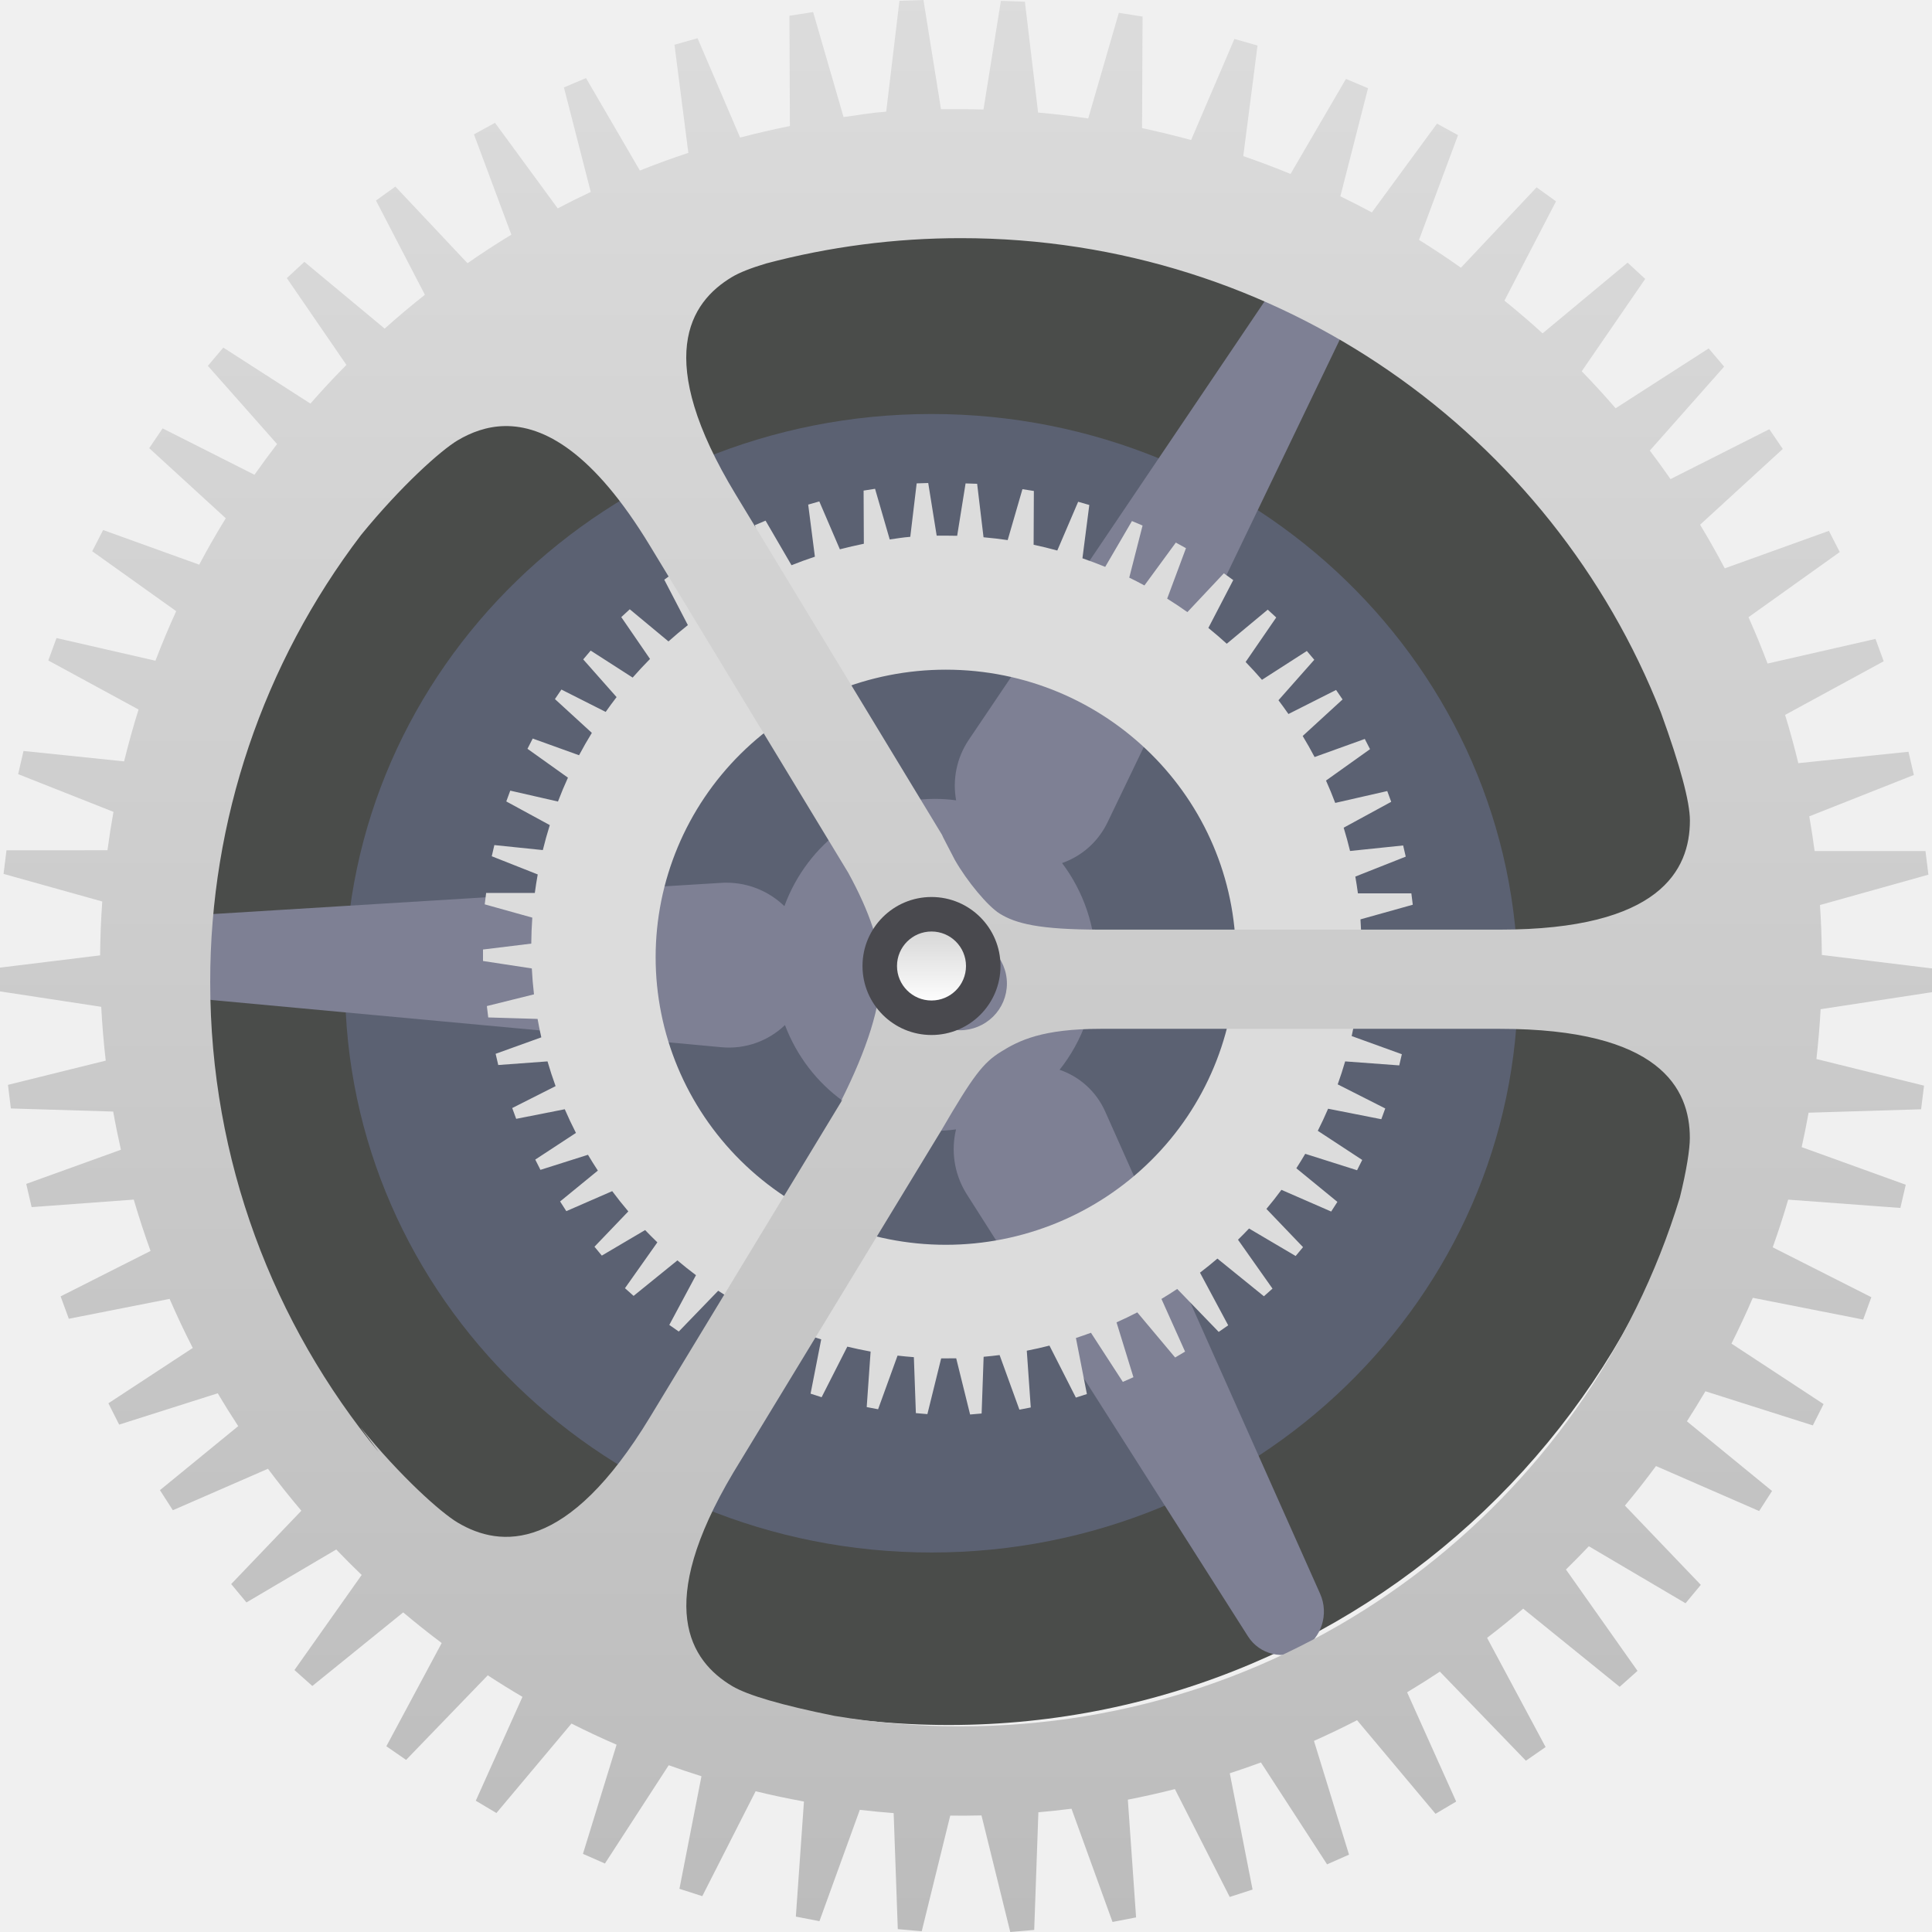
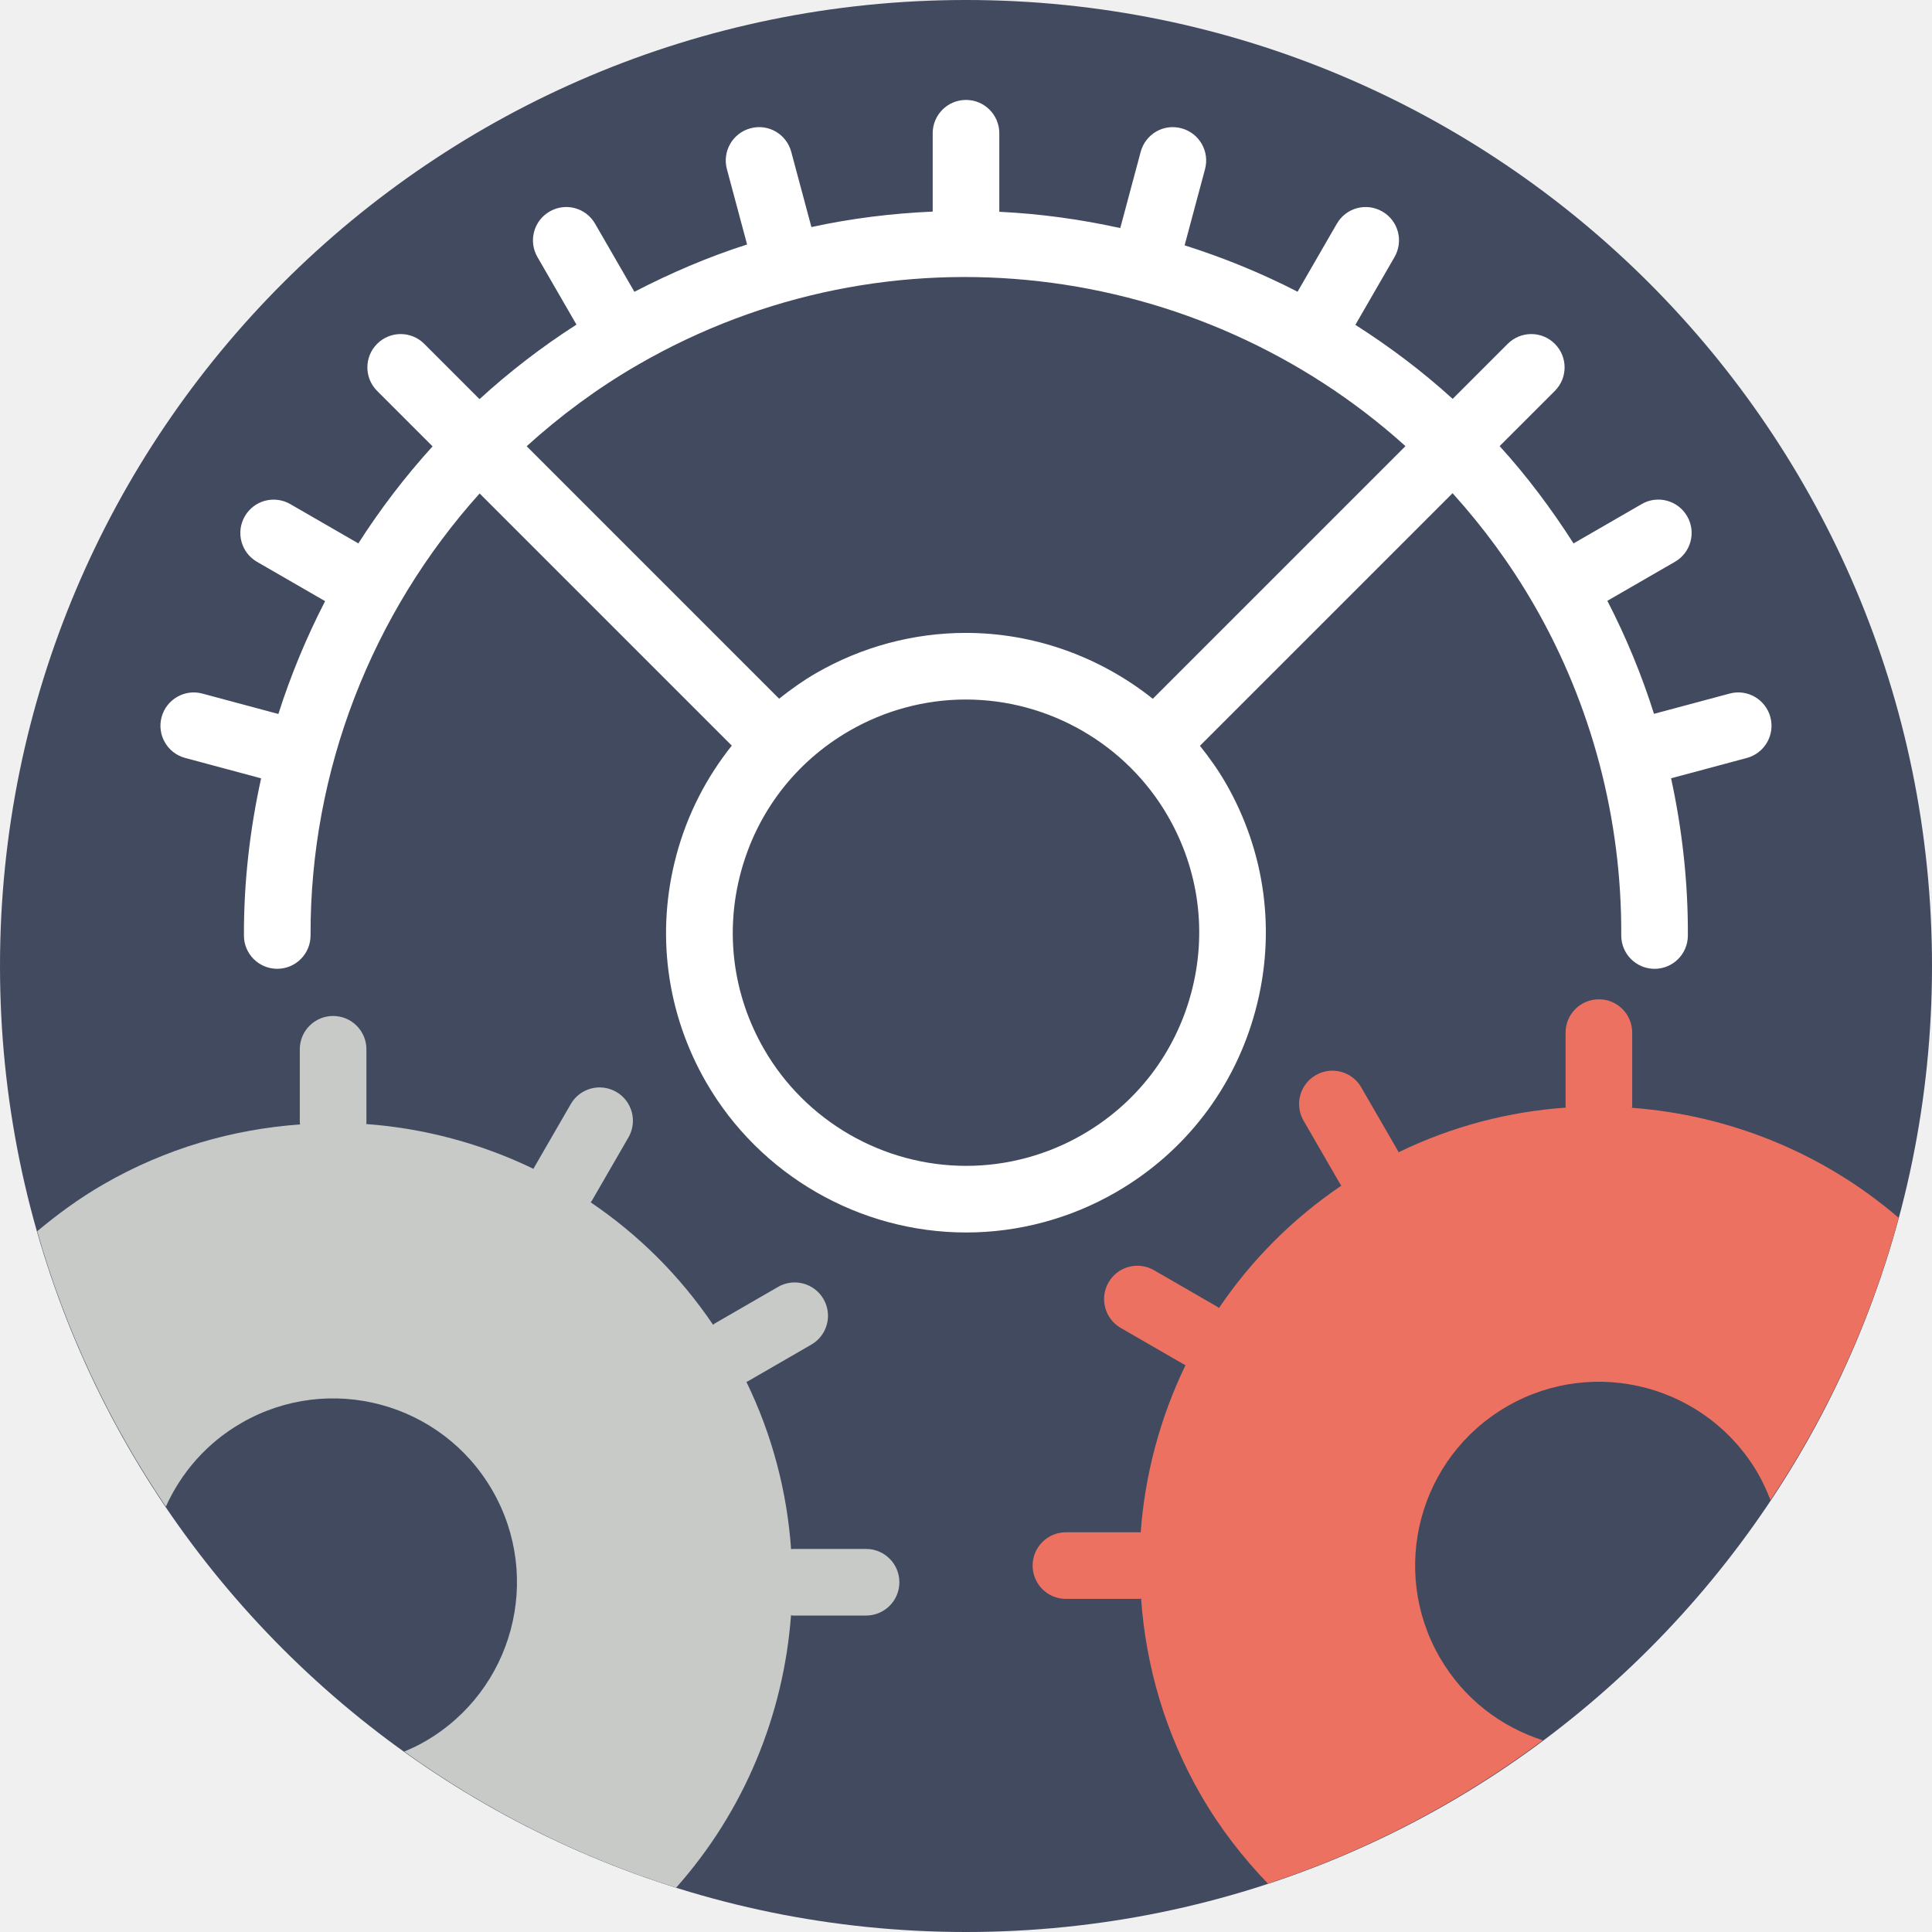
- <svg xmlns="http://www.w3.org/2000/svg" width="56px" height="56px" viewBox="0 0 56 56" version="1.1">
-   <defs>
-     <linearGradient x1="50.002%" y1="-13.118%" x2="50.002%" y2="111.929%" id="linearGradient-1">
-       <stop stop-color="#E0E0E0" offset="0%" />
-       <stop stop-color="#B8B8B8" offset="100%" />
-     </linearGradient>
-     <linearGradient x1="50%" y1="0%" x2="50%" y2="100%" id="linearGradient-2">
-       <stop stop-color="#D7D7D7" offset="0%" />
-       <stop stop-color="#FDFDFD" offset="100%" />
-     </linearGradient>
-   </defs>
-   <g id="页面-1" stroke="none" stroke-width="1" fill="none" fill-rule="evenodd">
-     <g id="settings" transform="translate(0, -416)">
-       <g id="设置2.0" transform="translate(0, 416)">
-         <circle id="椭圆形" fill="#4A4C4A" cx="27.5" cy="27.5" r="22.5" />
-         <ellipse id="椭圆形" fill="#5B6172" cx="27" cy="28.5" rx="17" ry="16.5" />
-         <path d="M21.706,11.017 C22.362,11.017 22.909,11.516 22.97,12.169 L24.337,26.928 C24.403,27.633 24.149,28.295 23.695,28.77 C25.489,29.447 26.76,31.138 26.76,33.117 C26.76,33.324 26.746,33.528 26.719,33.728 C27.318,33.585 27.971,33.665 28.542,34.005 C28.563,34.018 28.584,34.03 28.604,34.043 L41.414,42.191 C41.945,42.529 42.111,43.229 41.789,43.77 C41.459,44.324 40.767,44.544 40.178,44.281 L26.199,38.051 C25.607,37.787 25.186,37.298 24.991,36.73 C24.163,37.388 23.104,37.782 21.95,37.782 C20.838,37.782 19.814,37.416 18.999,36.802 C18.826,37.295 18.486,37.733 18.002,38.021 C17.943,38.056 17.883,38.088 17.822,38.118 L3.788,44.87 C3.211,45.148 2.518,44.939 2.191,44.389 C1.866,43.844 2.024,43.14 2.55,42.785 L15.423,34.1 C15.96,33.738 16.59,33.624 17.181,33.731 C17.153,33.53 17.139,33.325 17.139,33.117 C17.139,31.122 18.431,29.419 20.248,28.753 C19.827,28.318 19.568,27.724 19.568,27.07 C19.568,27.021 19.569,26.971 19.573,26.921 L20.478,12.172 C20.518,11.523 21.056,11.017 21.706,11.017 Z" id="形状结合" fill="#7E8094" transform="translate(21.98777, 28.005) scale(1, -1) rotate(-90) translate(-21.98777, -28.005) " />
-         <g id="编组" transform="translate(14, 14)" fill="#DCDCDC">
-           <path d="M12.905,0 L12.57,0.011 L12.385,1.56 C12.149,1.579 12.021,1.605 11.789,1.636 L11.364,0.168 L11.032,0.22 L11.039,1.761 C10.805,1.808 10.573,1.862 10.344,1.922 L9.748,0.534 L9.426,0.626 L9.62,2.136 C9.391,2.212 9.165,2.294 8.942,2.383 L8.19,1.091 L7.881,1.222 L8.255,2.682 C8.1,2.755 7.946,2.832 7.794,2.912 L6.918,1.716 L6.624,1.878 L7.146,3.279 C6.938,3.406 6.733,3.539 6.534,3.678 L5.525,2.607 L5.254,2.803 L5.938,4.119 C5.746,4.271 5.558,4.429 5.376,4.592 L4.254,3.66 L4.008,3.887 L4.841,5.1 C4.668,5.275 4.5,5.455 4.338,5.64 L3.121,4.858 L2.905,5.113 L3.872,6.206 C3.764,6.346 3.659,6.489 3.556,6.635 L2.273,5.987 L2.085,6.263 L3.155,7.243 C3.025,7.455 2.901,7.671 2.784,7.891 L1.441,7.407 L1.289,7.704 L2.462,8.541 C2.359,8.768 2.262,8.999 2.173,9.233 L0.79,8.917 L0.675,9.23 L1.936,9.916 C1.861,10.155 1.794,10.397 1.734,10.64 L0.329,10.495 L0.254,10.819 L1.586,11.346 C1.554,11.523 1.526,11.702 1.502,11.882 L0.091,11.883 L0.05,12.213 L1.429,12.598 C1.411,12.849 1.401,13.1 1.399,13.351 L0,13.522 L0,13.855 L1.415,14.071 C1.428,14.323 1.449,14.574 1.478,14.822 L0.112,15.161 L0.152,15.491 L1.582,15.534 C1.614,15.713 1.65,15.891 1.69,16.068 L0.366,16.545 L0.442,16.87 L1.87,16.765 C1.94,17.006 2.018,17.246 2.104,17.482 L0.847,18.117 L0.962,18.43 L2.37,18.152 C2.471,18.385 2.579,18.613 2.694,18.838 L1.515,19.611 L1.665,19.909 L3.043,19.472 C3.135,19.627 3.23,19.78 3.329,19.93 L2.235,20.825 L2.415,21.106 L3.745,20.526 C3.894,20.726 4.05,20.922 4.212,21.113 L3.231,22.137 L3.444,22.394 L4.699,21.654 C4.815,21.775 4.933,21.894 5.054,22.01 L4.115,23.339 L4.365,23.562 L5.635,22.533 C5.81,22.681 5.989,22.824 6.173,22.962 L5.4,24.404 L5.675,24.595 L6.817,23.413 C6.976,23.517 7.137,23.617 7.301,23.714 L6.649,25.166 L6.937,25.337 L7.987,24.087 C8.194,24.191 8.404,24.29 8.617,24.382 L8.147,25.908 L8.454,26.043 L9.345,24.669 C9.497,24.724 9.649,24.775 9.803,24.823 L9.495,26.396 L9.815,26.499 L10.56,25.033 C10.784,25.087 11.009,25.135 11.235,25.176 L11.122,26.785 L11.452,26.848 L12.016,25.293 C12.173,25.311 12.331,25.326 12.489,25.338 L12.547,26.96 L12.881,26.989 L13.28,25.374 C13.425,25.375 13.571,25.374 13.716,25.371 L14.119,27 L14.453,26.971 L14.511,25.327 C14.667,25.313 14.821,25.297 14.974,25.277 L15.548,26.86 L15.877,26.796 L15.762,25.151 C15.983,25.108 16.202,25.058 16.419,25.003 L17.185,26.51 L17.504,26.407 L17.186,24.782 C17.333,24.734 17.478,24.684 17.622,24.631 L18.546,26.055 L18.853,25.919 L18.363,24.329 C18.567,24.239 18.767,24.142 18.965,24.04 L20.062,25.348 L20.35,25.177 L19.665,23.65 C19.82,23.557 19.972,23.461 20.122,23.361 L21.325,24.606 L21.6,24.415 L20.782,22.889 C20.954,22.758 21.122,22.622 21.287,22.481 L22.635,23.573 L22.884,23.351 L21.884,21.934 C21.993,21.828 22.1,21.719 22.204,21.609 L23.555,22.406 L23.769,22.149 L22.708,21.041 C22.859,20.861 23.004,20.677 23.143,20.488 L24.585,21.117 L24.765,20.837 L23.575,19.863 C23.664,19.725 23.75,19.585 23.833,19.444 L25.335,19.92 L25.485,19.622 L24.197,18.777 C24.303,18.567 24.403,18.353 24.496,18.137 L26.038,18.441 L26.152,18.129 L24.774,17.431 C24.853,17.212 24.925,16.989 24.99,16.765 L26.558,16.881 L26.633,16.557 L25.179,16.031 C25.214,15.872 25.246,15.711 25.275,15.55 L26.847,15.502 L26.888,15.172 L25.385,14.8 C25.411,14.568 25.431,14.336 25.444,14.104 L27,13.866 L27,13.534 L25.461,13.346 C25.459,13.111 25.45,12.879 25.434,12.648 L26.95,12.224 L26.909,11.894 L25.36,11.894 C25.338,11.731 25.313,11.569 25.285,11.408 L26.746,10.83 L26.671,10.506 L25.132,10.666 C25.077,10.438 25.015,10.213 24.947,9.991 L26.325,9.241 L26.21,8.929 L24.702,9.273 C24.619,9.054 24.531,8.838 24.435,8.625 L25.711,7.715 L25.559,7.419 L24.104,7.943 C23.995,7.736 23.88,7.533 23.759,7.333 L24.915,6.274 L24.727,5.999 L23.346,6.696 C23.252,6.561 23.156,6.428 23.057,6.297 L24.095,5.124 L23.879,4.869 L22.579,5.705 C22.426,5.529 22.268,5.356 22.105,5.188 L22.992,3.898 L22.746,3.671 L21.558,4.659 C21.385,4.501 21.207,4.349 21.025,4.201 L21.746,2.814 L21.474,2.618 L20.417,3.742 C20.226,3.606 20.03,3.476 19.831,3.352 L20.376,1.889 L20.082,1.727 L19.172,2.969 C19.027,2.89 18.88,2.815 18.732,2.743 L19.118,1.233 L18.81,1.103 L18.035,2.431 C17.818,2.342 17.598,2.259 17.375,2.182 L17.574,0.637 L17.251,0.544 L16.646,1.957 C16.42,1.895 16.191,1.839 15.96,1.79 L15.967,0.231 L15.636,0.179 L15.208,1.655 C14.977,1.621 14.743,1.594 14.508,1.573 L14.323,0.023 L13.988,0.012 L13.744,1.53 C13.64,1.528 13.535,1.526 13.43,1.526 C13.372,1.526 13.208,1.525 13.15,1.526 L12.905,0 Z M13.417,5.411 C18.059,5.412 21.822,9.141 21.823,13.742 C21.825,15.953 20.94,18.074 19.363,19.637 C17.787,21.201 15.648,22.08 13.417,22.081 C11.185,22.082 9.045,21.204 7.467,19.64 C5.889,18.076 5.003,15.954 5.004,13.742 C5.005,11.532 5.891,9.412 7.469,7.849 C9.047,6.287 11.187,5.41 13.417,5.411 Z" id="形状" />
-         </g>
-         <g id="编组" fill="url(#linearGradient-1)">
-           <path d="M26.767,0 L26.071,0.024 L25.687,3.236 C25.197,3.274 24.933,3.328 24.451,3.394 L23.569,0.349 L22.882,0.457 L22.896,3.653 C22.41,3.751 21.929,3.862 21.453,3.987 L20.219,1.108 L19.55,1.297 L19.952,4.43 C19.477,4.587 19.009,4.759 18.547,4.943 L16.986,2.263 L16.346,2.534 L17.123,5.563 C16.8,5.715 16.481,5.874 16.166,6.04 L14.348,3.56 L13.738,3.895 L14.822,6.802 C14.389,7.065 13.965,7.341 13.551,7.629 L11.46,5.408 L10.898,5.813 L12.316,8.544 C11.917,8.859 11.528,9.186 11.15,9.525 L8.823,7.59 L8.314,8.061 L10.041,10.577 C9.682,10.94 9.333,11.314 8.997,11.698 L6.473,10.075 L6.025,10.604 L8.031,12.871 C7.807,13.163 7.589,13.459 7.376,13.761 L4.714,12.417 L4.325,12.99 L6.544,15.022 C6.273,15.462 6.016,15.911 5.774,16.367 L2.989,15.363 L2.673,15.978 L5.107,17.715 C4.892,18.186 4.692,18.665 4.506,19.151 L1.638,18.494 L1.4,19.144 L4.016,20.566 C3.86,21.063 3.721,21.564 3.597,22.069 L0.682,21.767 L0.526,22.439 L3.289,23.532 C3.223,23.9 3.165,24.271 3.115,24.645 L0.188,24.646 L0.103,25.33 L2.964,26.13 C2.927,26.65 2.906,27.171 2.902,27.692 L0,28.047 L0,28.736 L2.934,29.183 C2.962,29.707 3.005,30.228 3.065,30.743 L0.231,31.445 L0.315,32.129 L3.281,32.219 C3.347,32.59 3.422,32.959 3.505,33.326 L0.76,34.316 L0.917,34.989 L3.877,34.771 C4.024,35.272 4.186,35.768 4.364,36.259 L1.757,37.576 L1.995,38.225 L4.916,37.649 C5.125,38.131 5.349,38.605 5.587,39.071 L3.142,40.675 L3.454,41.293 L6.312,40.385 C6.502,40.707 6.7,41.024 6.905,41.337 L4.636,43.193 L5.01,43.775 L7.767,42.573 C8.077,42.988 8.4,43.394 8.735,43.789 L6.701,45.915 L7.144,46.447 L9.746,44.913 C9.987,45.164 10.232,45.41 10.483,45.651 L8.535,48.407 L9.053,48.869 L11.687,46.736 C12.05,47.042 12.423,47.339 12.803,47.624 L11.199,50.616 L11.771,51.012 L14.138,48.56 C14.468,48.776 14.804,48.984 15.144,49.184 L13.791,52.195 L14.389,52.551 L16.565,49.958 C16.994,50.175 17.43,50.379 17.872,50.571 L16.897,53.735 L17.534,54.015 L19.383,51.166 C19.697,51.279 20.014,51.385 20.332,51.485 L19.694,54.748 L20.356,54.961 L21.902,51.92 C22.366,52.033 22.833,52.132 23.303,52.218 L23.068,55.554 L23.752,55.686 L24.922,52.459 C25.248,52.497 25.575,52.529 25.903,52.554 L26.023,55.917 L26.717,55.978 L27.543,52.627 C27.845,52.63 28.147,52.628 28.449,52.621 L29.283,56 L29.977,55.94 L30.098,52.53 C30.42,52.501 30.74,52.467 31.058,52.427 L32.247,55.709 L32.93,55.577 L32.691,52.164 C33.15,52.075 33.605,51.972 34.055,51.858 L35.644,54.984 L36.306,54.77 L35.646,51.399 C35.949,51.3 36.25,51.196 36.549,51.086 L38.466,54.039 L39.102,53.758 L38.086,50.461 C38.509,50.272 38.925,50.072 39.335,49.861 L41.61,52.574 L42.208,52.219 L40.786,49.052 C41.107,48.859 41.423,48.66 41.735,48.453 L44.229,51.035 L44.8,50.639 L43.104,47.474 C43.461,47.201 43.809,46.919 44.15,46.628 L46.947,48.893 L47.464,48.431 L45.39,45.493 C45.615,45.272 45.836,45.047 46.053,44.819 L48.856,46.471 L49.299,45.938 L47.099,43.64 C47.411,43.267 47.711,42.885 48,42.494 L50.99,43.798 L51.364,43.217 L48.896,41.198 C49.08,40.911 49.259,40.621 49.432,40.327 L52.546,41.316 L52.857,40.698 L50.187,38.945 C50.406,38.509 50.613,38.066 50.806,37.618 L54.005,38.248 L54.242,37.6 L51.383,36.154 C51.546,35.698 51.696,35.237 51.831,34.772 L55.083,35.013 L55.239,34.34 L52.222,33.25 C52.296,32.919 52.363,32.586 52.423,32.252 L55.684,32.153 L55.769,31.468 L52.65,30.696 C52.704,30.216 52.745,29.735 52.772,29.252 L56,28.759 L56,28.07 L52.807,27.68 C52.803,27.194 52.785,26.712 52.753,26.233 L55.896,25.353 L55.811,24.669 L52.598,24.668 C52.553,24.33 52.501,23.995 52.443,23.662 L55.474,22.463 L55.318,21.79 L52.125,22.121 C52.011,21.649 51.883,21.183 51.742,20.722 L54.6,19.167 L54.362,18.519 L51.234,19.233 C51.062,18.779 50.878,18.331 50.681,17.89 L53.327,16.001 L53.011,15.387 L49.993,16.474 C49.767,16.045 49.529,15.624 49.278,15.209 L51.675,13.013 L51.285,12.441 L48.421,13.887 C48.227,13.608 48.027,13.332 47.821,13.06 L49.975,10.627 L49.527,10.099 L46.83,11.834 C46.513,11.467 46.185,11.109 45.847,10.761 L47.687,8.084 L47.177,7.613 L44.713,9.662 C44.354,9.336 43.985,9.019 43.607,8.714 L45.102,5.836 L44.539,5.43 L42.346,7.76 C41.95,7.48 41.544,7.21 41.131,6.953 L42.262,3.917 L41.652,3.583 L39.764,6.157 C39.463,5.995 39.159,5.839 38.851,5.69 L39.653,2.557 L39.013,2.287 L37.407,5.042 C36.956,4.857 36.5,4.684 36.037,4.525 L36.45,1.32 L35.78,1.129 L34.525,4.059 C34.057,3.931 33.582,3.815 33.103,3.713 L33.118,0.48 L32.43,0.372 L31.543,3.433 C31.064,3.363 30.579,3.306 30.09,3.262 L29.707,0.049 L29.011,0.025 L28.507,3.174 C28.29,3.169 28.074,3.165 27.855,3.165 C27.735,3.165 27.395,3.163 27.275,3.165 L26.767,0 Z M27.855,6.903 C37.095,6.903 44.99,12.61 48.146,20.663 C48.704,22.204 48.983,23.245 48.983,23.783 C48.983,25.22 48.112,26.946 43.47,26.946 L31.898,26.946 C30.118,26.946 29.444,26.771 28.976,26.481 C28.628,26.265 28.026,25.539 27.675,24.922 L27.34,24.276 C27.328,24.25 27.316,24.225 27.305,24.198 L21.328,14.339 C18.937,10.395 19.98,8.766 21.223,8.026 C21.433,7.901 21.759,7.771 22.203,7.638 C24.046,7.149 25.947,6.902 27.855,6.903 L27.855,6.903 Z M14.627,12.35 C15.765,12.33 17.195,13.107 18.839,15.819 L24.586,25.296 C25.218,26.447 25.533,27.409 25.533,28.184 C25.533,29.142 25.146,30.388 24.373,31.922 L24.431,31.854 L18.84,41.077 C16.449,45.021 14.509,44.873 13.266,44.133 C12.768,43.836 11.609,42.797 10.446,41.366 L10.979,42.091 C7.925,38.377 6.093,33.636 6.093,28.471 C6.087,23.792 7.623,19.238 10.468,15.503 C11.624,14.087 12.771,13.059 13.265,12.764 C13.654,12.533 14.111,12.359 14.628,12.35 L14.627,12.35 Z M27.821,27.157 C28.575,27.157 29.186,27.762 29.186,28.509 C29.186,28.868 29.043,29.212 28.787,29.466 C28.531,29.72 28.183,29.863 27.821,29.863 C27.459,29.863 27.112,29.721 26.855,29.467 C26.599,29.213 26.455,28.868 26.456,28.509 C26.456,28.15 26.6,27.806 26.856,27.553 C27.112,27.299 27.459,27.156 27.821,27.157 Z M31.911,29.821 L43.468,29.821 C48.11,29.821 48.981,31.547 48.981,32.985 C48.981,33.307 48.886,33.926 48.691,34.712 C45.991,43.581 37.683,50.039 27.854,50.039 C26.627,50.04 25.401,49.938 24.19,49.736 C22.661,49.427 21.672,49.139 21.223,48.872 C19.993,48.139 18.965,46.534 21.256,42.683 L27.274,32.784 C28.207,31.183 28.493,30.807 29.015,30.484 C29.537,30.16 30.205,29.821 31.911,29.821 L31.911,29.821 Z" id="形状" />
-         </g>
-         <circle id="椭圆形" fill="#49494E" cx="27" cy="28" r="2" />
-         <circle id="椭圆形" fill="url(#linearGradient-2)" cx="27" cy="28" r="1" />
-       </g>
-     </g>
-   </g>
+ <svg xmlns="http://www.w3.org/2000/svg" version="1.1" id="Capa_1" x="0px" y="0px" viewBox="0 0 58 58" style="enable-background:new 0 0 58 58;" xml:space="preserve">
+   <circle style="fill:#424A60;" cx="29" cy="29" r="29" />
+   <path style="fill:#FFFFFF;" d="M53.148,21.529c-0.143-0.534-0.692-0.853-1.225-0.707l-2.269,0.608  c-0.369-1.168-0.837-2.302-1.4-3.393l2.03-1.172c0.479-0.276,0.642-0.888,0.366-1.366c-0.276-0.479-0.889-0.644-1.366-0.366  l-2.045,1.181c-0.67-1.047-1.406-2.029-2.219-2.921l1.657-1.657c0.391-0.391,0.391-1.023,0-1.414s-1.023-0.391-1.414,0l-1.653,1.653  c-0.913-0.832-1.894-1.568-2.921-2.223l1.176-2.036c0.276-0.479,0.113-1.09-0.366-1.366c-0.479-0.277-1.091-0.113-1.366,0.366  l-1.179,2.042c-1.091-0.562-2.225-1.023-3.391-1.393l0.613-2.288c0.143-0.533-0.174-1.082-0.707-1.225  c-0.537-0.147-1.082,0.174-1.225,0.707l-0.613,2.288C32.439,6.584,31.226,6.417,30,6.358V4c0-0.553-0.448-1-1-1s-1,0.447-1,1v2.352  c-1.217,0.054-2.434,0.201-3.641,0.465l-0.605-2.258c-0.143-0.533-0.688-0.854-1.225-0.707c-0.533,0.143-0.85,0.691-0.707,1.225  l0.606,2.263c-1.151,0.366-2.278,0.849-3.383,1.42l-1.18-2.044C17.589,6.236,16.978,6.072,16.5,6.35  c-0.479,0.276-0.642,0.888-0.366,1.366l1.172,2.029c-1.04,0.667-2.012,1.415-2.91,2.237l-1.66-1.66  c-0.391-0.391-1.023-0.391-1.414,0s-0.391,1.023,0,1.414l1.664,1.664c-0.825,0.909-1.57,1.883-2.228,2.913l-2.043-1.179  c-0.48-0.277-1.09-0.113-1.366,0.366c-0.276,0.479-0.112,1.09,0.366,1.366l2.045,1.181c-0.56,1.085-1.03,2.218-1.403,3.387  l-2.281-0.612c-0.531-0.145-1.082,0.174-1.225,0.707c-0.143,0.533,0.173,1.082,0.707,1.225l2.281,0.612  c-0.338,1.535-0.521,3.115-0.516,4.721c0.001,0.552,0.449,0.997,1,0.997c0.001,0,0.002,0,0.003,0  c0.552-0.002,0.999-0.451,0.997-1.003c-0.015-4.964,1.852-9.68,5.076-13.267l7.57,7.57c-0.765,0.957-1.336,2.067-1.663,3.287  c-0.623,2.321-0.303,4.747,0.898,6.828C22.81,35.275,25.798,37,29.007,37c1.571,0,3.125-0.418,4.492-1.207  c2.082-1.201,3.57-3.142,4.192-5.464c0.623-2.321,0.303-4.747-0.898-6.828c-0.228-0.394-0.49-0.761-0.77-1.111l7.584-7.584  c0.912,1.01,1.737,2.125,2.444,3.35c1.732,3,2.638,6.432,2.62,9.924c-0.003,0.552,0.443,1.002,0.995,1.005c0.001,0,0.003,0,0.005,0  c0.55,0,0.997-0.444,1-0.995c0.008-1.597-0.169-3.18-0.504-4.725l2.273-0.61C52.975,22.611,53.291,22.063,53.148,21.529z M28.993,19  c-1.571,0-3.125,0.418-4.492,1.207c-0.395,0.228-0.76,0.49-1.111,0.768l-7.579-7.579c1.017-0.922,2.132-1.748,3.345-2.448  c7.573-4.373,16.868-3.118,23.037,2.445l-7.585,7.585C33.033,19.725,31.062,19,28.993,19z M35.76,29.812  c-0.484,1.806-1.642,3.314-3.261,4.249C31.436,34.675,30.228,35,29.007,35c-2.497,0-4.822-1.342-6.068-3.501  c-0.935-1.619-1.183-3.505-0.699-5.311s1.642-3.314,3.261-4.249C26.564,21.325,27.772,21,28.993,21c2.497,0,4.822,1.342,6.068,3.501  C35.996,26.12,36.244,28.006,35.76,29.812z" />
+   <path style="fill:#C7CAC7;" d="M26,46.5h-2.207c-0.016,0-0.029,0.008-0.044,0.009c-0.12-1.705-0.556-3.408-1.341-5.023  c0.012-0.007,0.026-0.009,0.038-0.016l1.911-1.104c0.479-0.276,0.642-0.888,0.366-1.366c-0.277-0.479-0.89-0.643-1.366-0.366  l-1.911,1.104c-0.015,0.009-0.024,0.024-0.038,0.034c-1.006-1.488-2.259-2.719-3.675-3.677c0.009-0.014,0.022-0.025,0.03-0.039  l1.104-1.911c0.276-0.479,0.112-1.09-0.366-1.366c-0.48-0.276-1.09-0.113-1.366,0.366l-1.104,1.911  c-0.006,0.011-0.006,0.024-0.012,0.035c-1.574-0.762-3.282-1.219-5.026-1.347c0-0.013,0.007-0.023,0.007-0.036V31.5  c0-0.553-0.448-1-1-1s-1,0.447-1,1v2.207c0,0.017,0.009,0.031,0.01,0.049c-2.018,0.144-4.036,0.719-5.906,1.799  c-0.718,0.415-1.374,0.893-1.987,1.408c0.85,2.98,2.167,5.762,3.862,8.267c0.459-1.017,1.223-1.908,2.264-2.509  c2.639-1.524,6.013-0.619,7.537,2.02s0.619,6.013-2.019,7.537c-0.204,0.118-0.413,0.216-0.625,0.305  c2.462,1.765,5.208,3.157,8.162,4.086c2.039-2.29,3.227-5.181,3.449-8.179c0.017,0.001,0.031,0.01,0.048,0.01H26  c0.552,0,1-0.447,1-1S26.552,46.5,26,46.5z" />
+   <path style="fill:#ED7161;" d="M48.99,33.257c0.001-0.017,0.01-0.032,0.01-0.05V31c0-0.553-0.448-1-1-1s-1,0.447-1,1v2.207  c0,0.016,0.008,0.028,0.009,0.044c-1.705,0.12-3.41,0.557-5.026,1.342c-0.006-0.012-0.006-0.026-0.013-0.038l-1.104-1.911  C40.59,32.164,39.978,32,39.5,32.277c-0.479,0.276-0.642,0.888-0.366,1.366l1.104,1.911c0.009,0.015,0.022,0.026,0.031,0.04  c-1.488,1.007-2.719,2.26-3.676,3.676c-0.014-0.009-0.022-0.024-0.037-0.033l-1.911-1.104c-0.481-0.277-1.089-0.113-1.366,0.366  c-0.276,0.479-0.112,1.09,0.366,1.366l1.911,1.104c0.011,0.006,0.023,0.008,0.034,0.014c-0.761,1.573-1.218,3.28-1.346,5.024  C34.23,46.007,34.22,46,34.207,46H32c-0.552,0-1,0.447-1,1s0.448,1,1,1h2.207c0.017,0,0.032-0.009,0.049-0.01  c0.144,2.018,0.719,4.036,1.799,5.906c0.57,0.987,1.253,1.864,2.009,2.651c2.998-0.986,5.775-2.454,8.252-4.302  c-1.259-0.404-2.38-1.252-3.093-2.487c-1.524-2.639-0.619-6.013,2.019-7.537s6.013-0.619,7.537,2.02  c0.149,0.258,0.268,0.525,0.371,0.795c1.709-2.568,3.026-5.419,3.849-8.476C54.736,34.612,51.914,33.474,48.99,33.257z" />
+   <g>
+ </g>
+   <g>
+ </g>
+   <g>
+ </g>
+   <g>
+ </g>
+   <g>
+ </g>
+   <g>
+ </g>
+   <g>
+ </g>
+   <g>
+ </g>
+   <g>
+ </g>
+   <g>
+ </g>
+   <g>
+ </g>
+   <g>
+ </g>
+   <g>
+ </g>
+   <g>
+ </g>
+   <g>
+ </g>
</svg>
